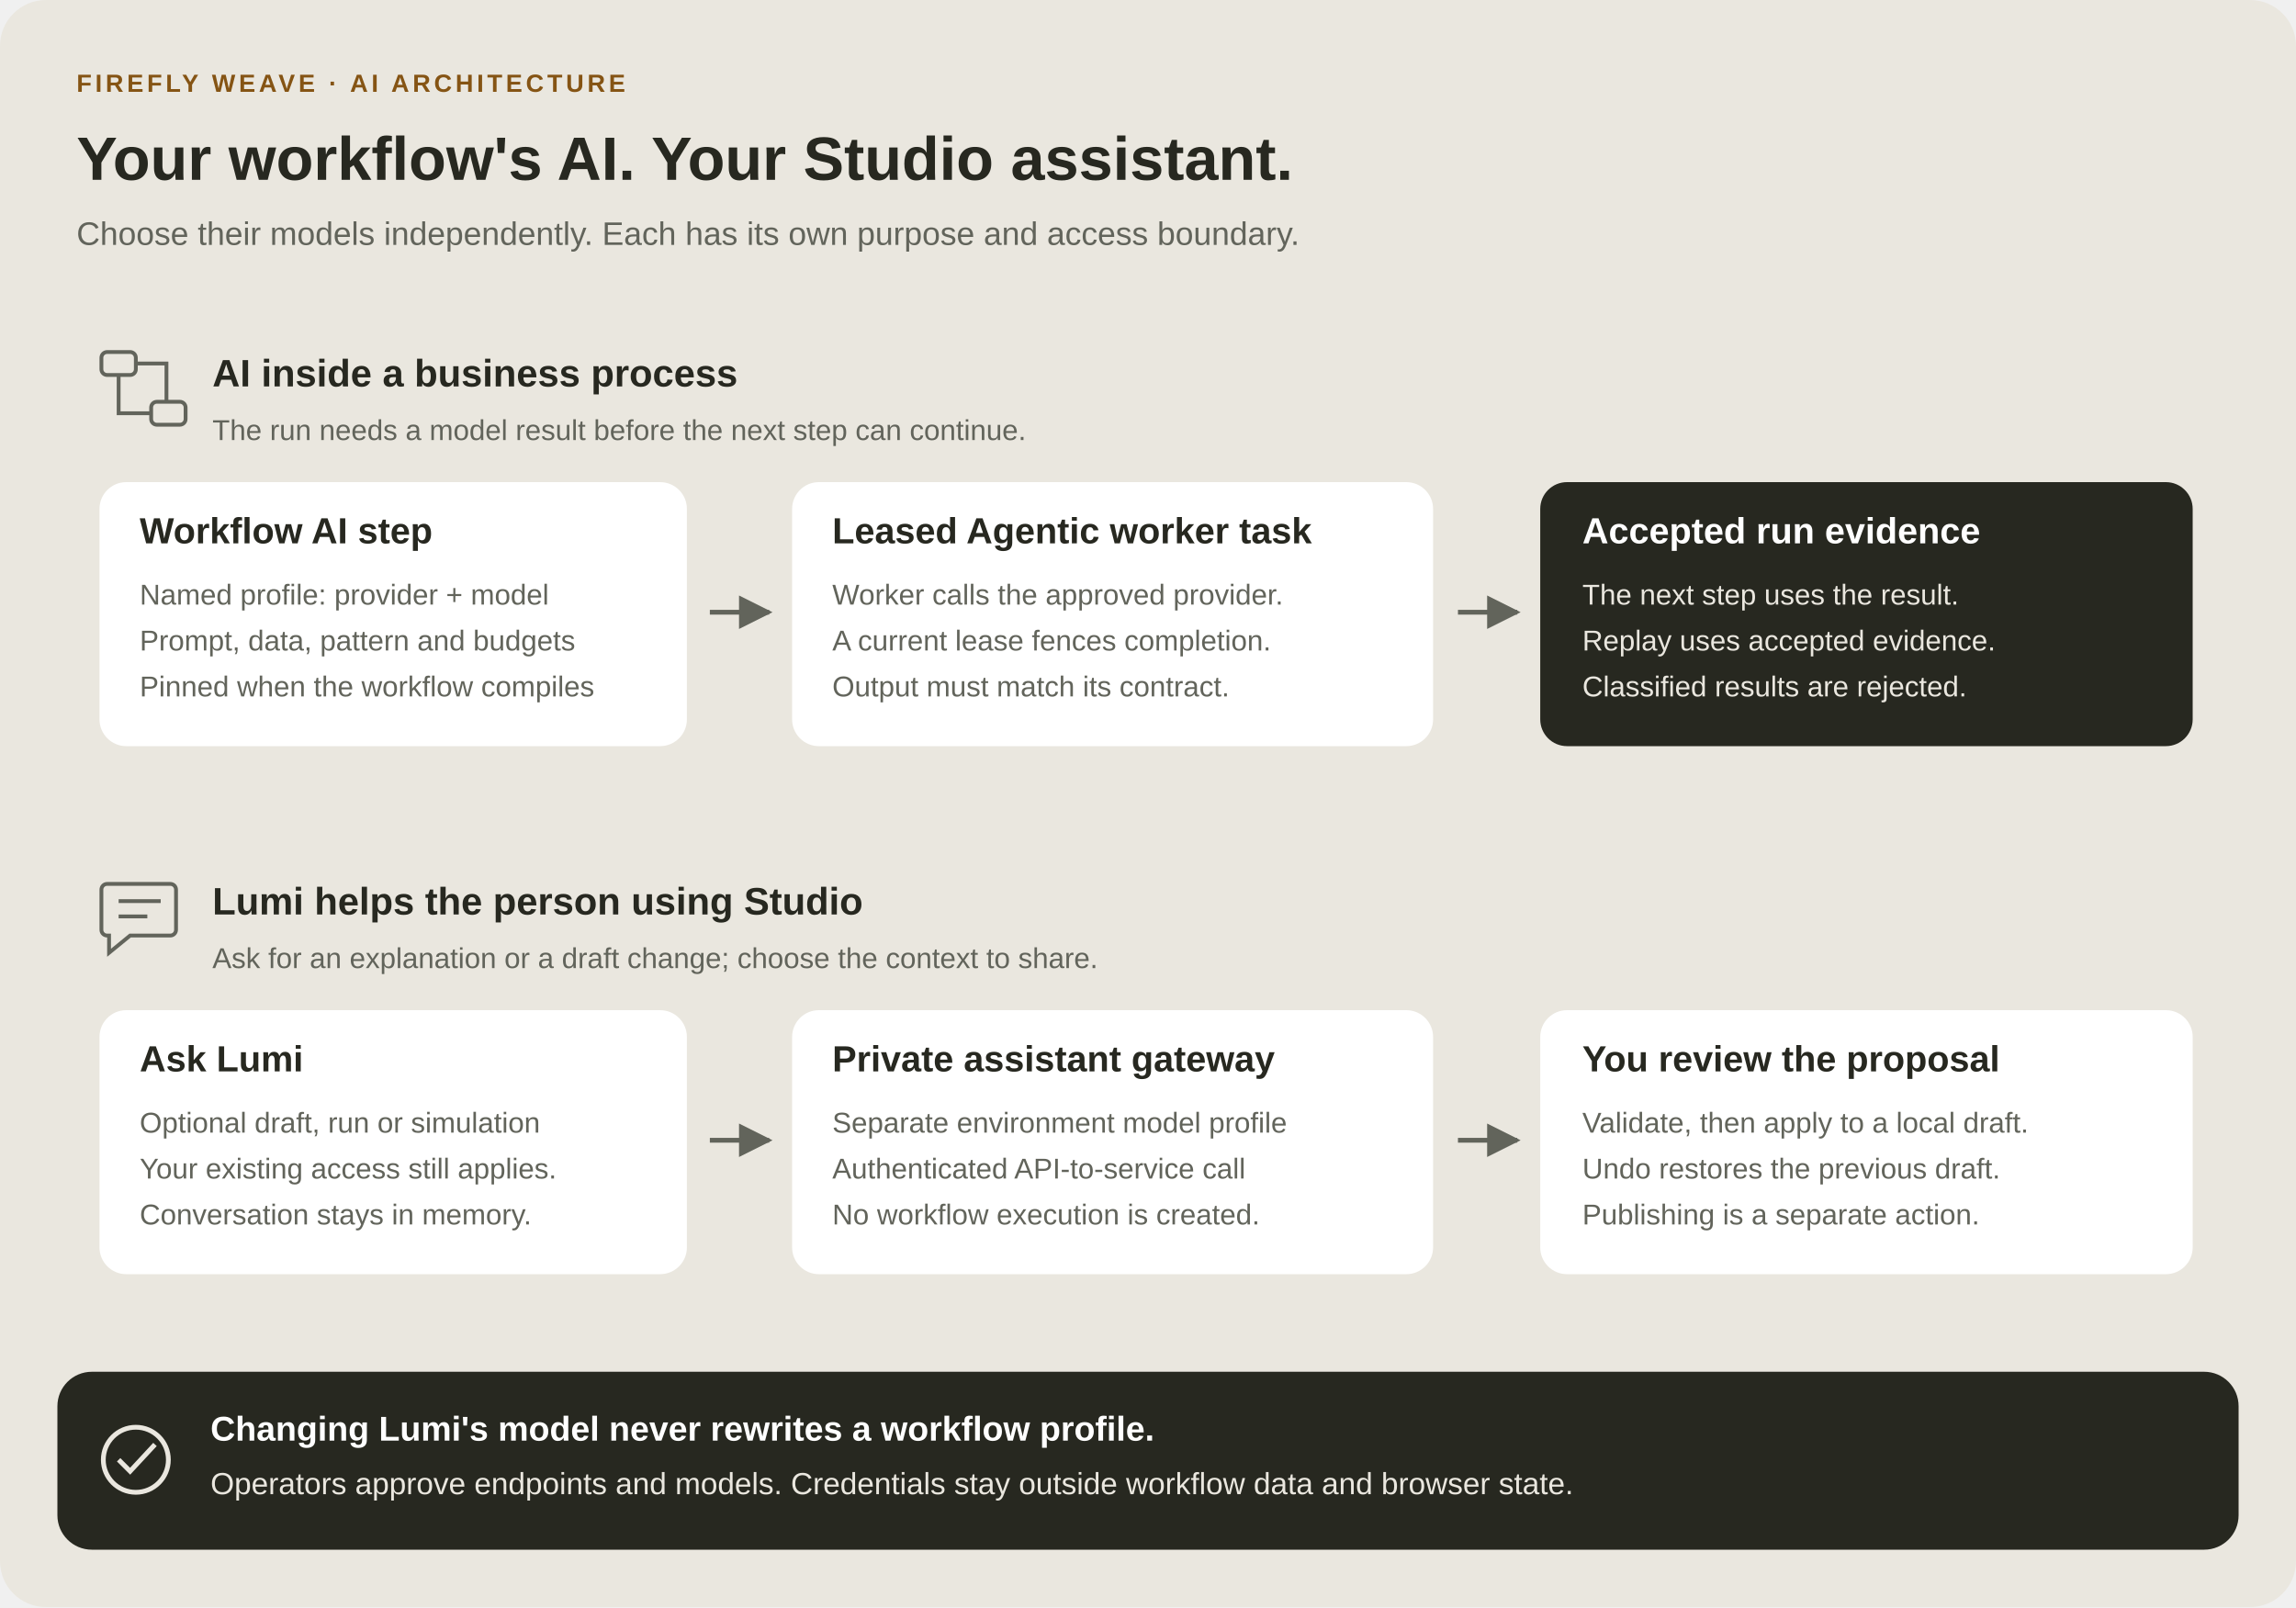
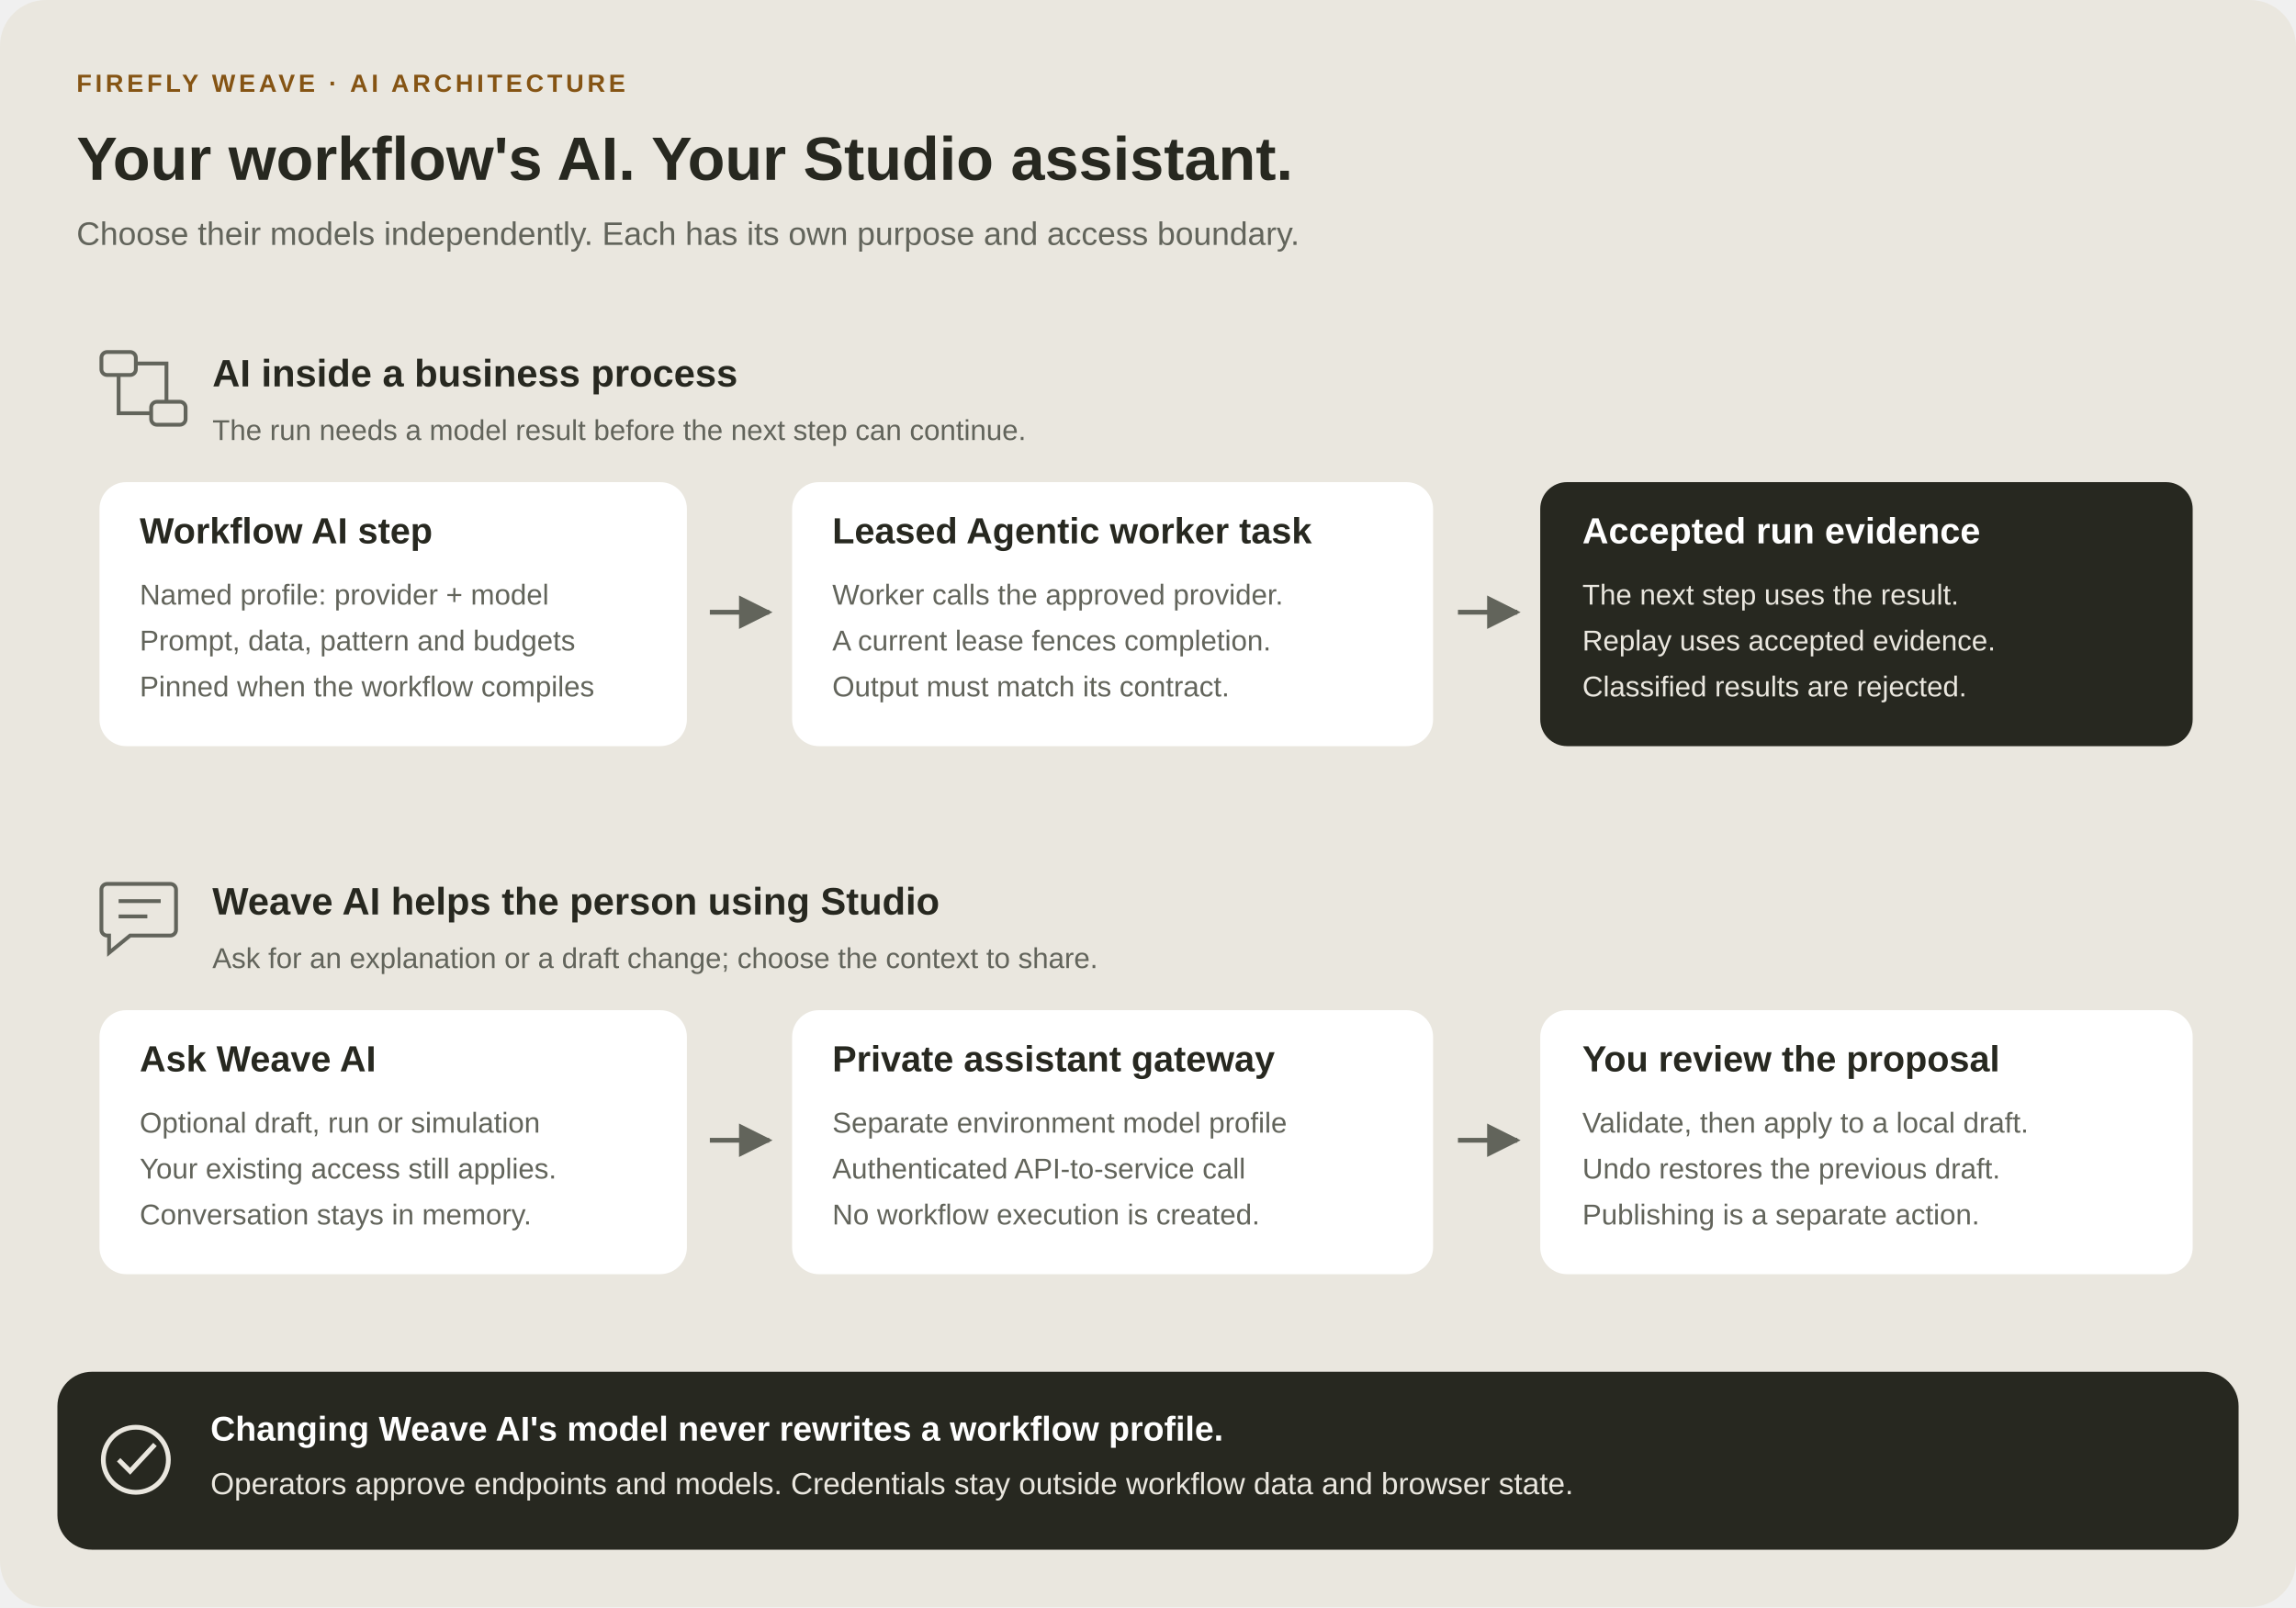
<svg xmlns="http://www.w3.org/2000/svg" viewBox="0 0 1200 840" role="img" aria-labelledby="title description">
  <defs>
    <marker id="arrow" viewBox="0 0 10 10" refX="9" refY="5" markerWidth="7" markerHeight="7" orient="auto">
      <path d="M0 0L10 5L0 10Z" fill="#62645B" />
    </marker>
    <g id="flow" stroke="currentColor" stroke-width="2" fill="none">
      <rect width="18" height="12" rx="3" />
      <rect x="26" y="26" width="18" height="12" rx="3" />
      <path d="M9 12v20h17M18 6h16v20" />
    </g>
    <g id="chat" stroke="currentColor" stroke-width="2" fill="none">
      <path d="M3 0h33a3 3 0 0 1 3 3v21a3 3 0 0 1-3 3H15L4 36v-9H3a3 3 0 0 1-3-3V3a3 3 0 0 1 3-3Z" />
      <path d="M9 9h22M9 17h15" />
    </g>
    <g id="check" stroke="currentColor" stroke-width="2.5" fill="none">
      <circle cx="18" cy="18" r="17" />
      <path d="m9 18 6 6 13-14" />
    </g>
  </defs>
  <rect width="1200" height="840" rx="24" fill="#EAE7DF" />
  <g font-family="Arial,Helvetica,sans-serif">
    <text x="40" y="48" font-size="13" font-weight="700" letter-spacing="1.8" fill="#855414">FIREFLY WEAVE · AI ARCHITECTURE</text>
    <text x="40" y="94" font-size="32" font-weight="700" fill="#272820">Your workflow's AI. Your Studio assistant.</text>
    <text x="40" y="128" font-size="17" fill="#62645B">Choose their models independently. Each has its own purpose and access boundary.</text>
    <rect x="30" y="163" width="1140" height="256" rx="18" fill="#EAE7DF" />
    <use href="#flow" x="53" y="184" color="#62645B" />
    <text x="111" y="202" font-size="20" font-weight="700" fill="#272820">AI inside a business process</text>
    <text x="111" y="230" font-size="15" fill="#62645B">The run needs a model result before the next step can continue.</text>
    <rect x="52" y="252" width="307" height="138" rx="14" fill="white" />
    <text x="73" y="284" font-size="19" font-weight="700" fill="#272820">Workflow AI step</text>
    <text x="73" y="316" font-size="15" fill="#62645B">Named profile: provider + model</text>
    <text x="73" y="340" font-size="15" fill="#62645B">Prompt, data, pattern and budgets</text>
    <text x="73" y="364" font-size="15" fill="#62645B">Pinned when the workflow compiles</text>
    <path d="M371 320h31" stroke="#62645B" stroke-width="2.5" marker-end="url(#arrow)" />
    <rect x="414" y="252" width="335" height="138" rx="14" fill="white" />
    <text x="435" y="284" font-size="19" font-weight="700" fill="#272820">Leased Agentic worker task</text>
    <text x="435" y="316" font-size="15" fill="#62645B">Worker calls the approved provider.</text>
    <text x="435" y="340" font-size="15" fill="#62645B">A current lease fences completion.</text>
    <text x="435" y="364" font-size="15" fill="#62645B">Output must match its contract.</text>
    <path d="M762 320h31" stroke="#62645B" stroke-width="2.5" marker-end="url(#arrow)" />
    <rect x="805" y="252" width="341" height="138" rx="14" fill="#272820" />
    <text x="827" y="284" font-size="19" font-weight="700" fill="white">Accepted run evidence</text>
    <text x="827" y="316" font-size="15" fill="#EAE7DF">The next step uses the result.</text>
    <text x="827" y="340" font-size="15" fill="#EAE7DF">Replay uses accepted evidence.</text>
    <text x="827" y="364" font-size="15" fill="#EAE7DF">Classified results are rejected.</text>
    <rect x="30" y="439" width="1140" height="256" rx="18" fill="#EAE7DF" />
    <use href="#chat" x="53" y="462" color="#62645B" />
-     <text x="111" y="478" font-size="20" font-weight="700" fill="#272820">Lumi helps the person using Studio</text>
+     <text x="111" y="478" font-size="20" font-weight="700" fill="#272820">Weave AI helps the person using Studio</text>
    <text x="111" y="506" font-size="15" fill="#62645B">Ask for an explanation or a draft change; choose the context to share.</text>
    <rect x="52" y="528" width="307" height="138" rx="14" fill="white" />
-     <text x="73" y="560" font-size="19" font-weight="700" fill="#272820">Ask Lumi</text>
+     <text x="73" y="560" font-size="19" font-weight="700" fill="#272820">Ask Weave AI</text>
    <text x="73" y="592" font-size="15" fill="#62645B">Optional draft, run or simulation</text>
    <text x="73" y="616" font-size="15" fill="#62645B">Your existing access still applies.</text>
    <text x="73" y="640" font-size="15" fill="#62645B">Conversation stays in memory.</text>
    <path d="M371 596h31" stroke="#62645B" stroke-width="2.5" marker-end="url(#arrow)" />
    <rect x="414" y="528" width="335" height="138" rx="14" fill="white" />
    <text x="435" y="560" font-size="19" font-weight="700" fill="#272820">Private assistant gateway</text>
    <text x="435" y="592" font-size="15" fill="#62645B">Separate environment model profile</text>
    <text x="435" y="616" font-size="15" fill="#62645B">Authenticated API-to-service call</text>
    <text x="435" y="640" font-size="15" fill="#62645B">No workflow execution is created.</text>
    <path d="M762 596h31" stroke="#62645B" stroke-width="2.5" marker-end="url(#arrow)" />
    <rect x="805" y="528" width="341" height="138" rx="14" fill="white" />
    <text x="827" y="560" font-size="19" font-weight="700" fill="#272820">You review the proposal</text>
    <text x="827" y="592" font-size="15" fill="#62645B">Validate, then apply to a local draft.</text>
    <text x="827" y="616" font-size="15" fill="#62645B">Undo restores the previous draft.</text>
    <text x="827" y="640" font-size="15" fill="#62645B">Publishing is a separate action.</text>
    <rect x="30" y="717" width="1140" height="93" rx="18" fill="#272820" />
    <use href="#check" x="53" y="745" color="#EAE7DF" />
-     <text x="110" y="753" font-size="18" font-weight="700" fill="white">Changing Lumi's model never rewrites a workflow profile.</text>
+     <text x="110" y="753" font-size="18" font-weight="700" fill="white">Changing Weave AI's model never rewrites a workflow profile.</text>
    <text x="110" y="781" font-size="16" fill="#EAE7DF">Operators approve endpoints and models. Credentials stay outside workflow data and browser state.</text>
  </g>
</svg>
